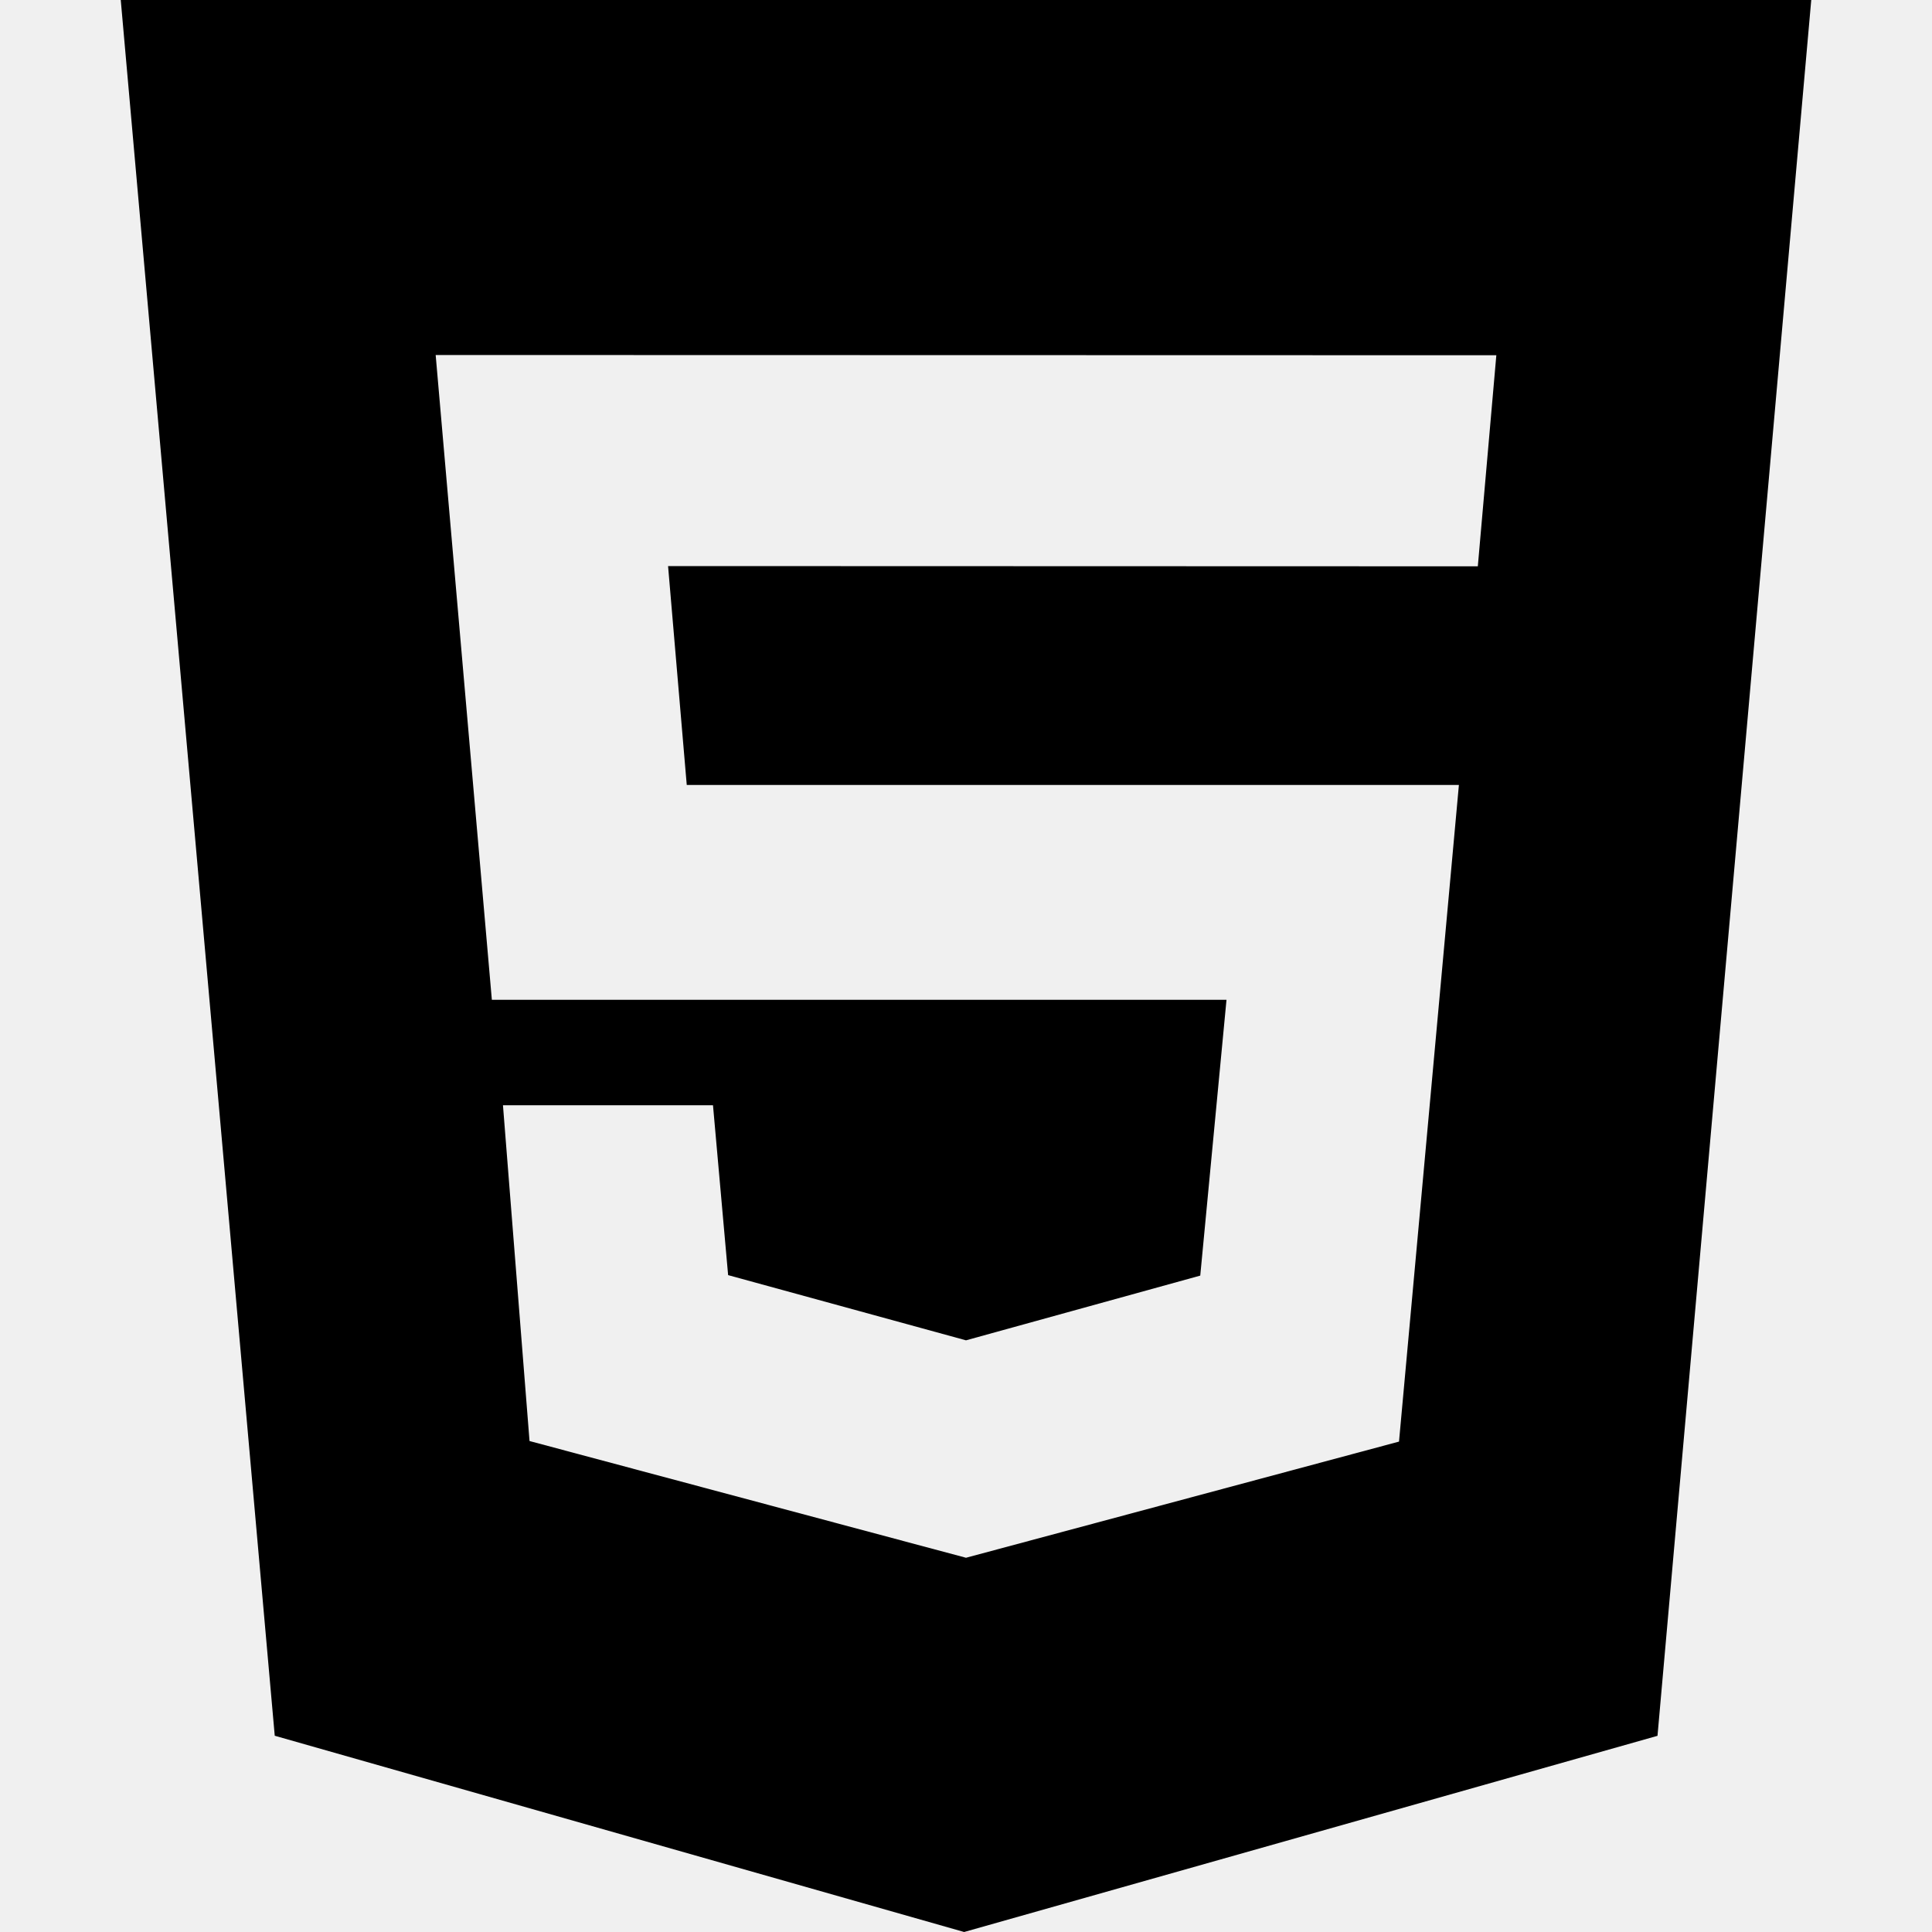
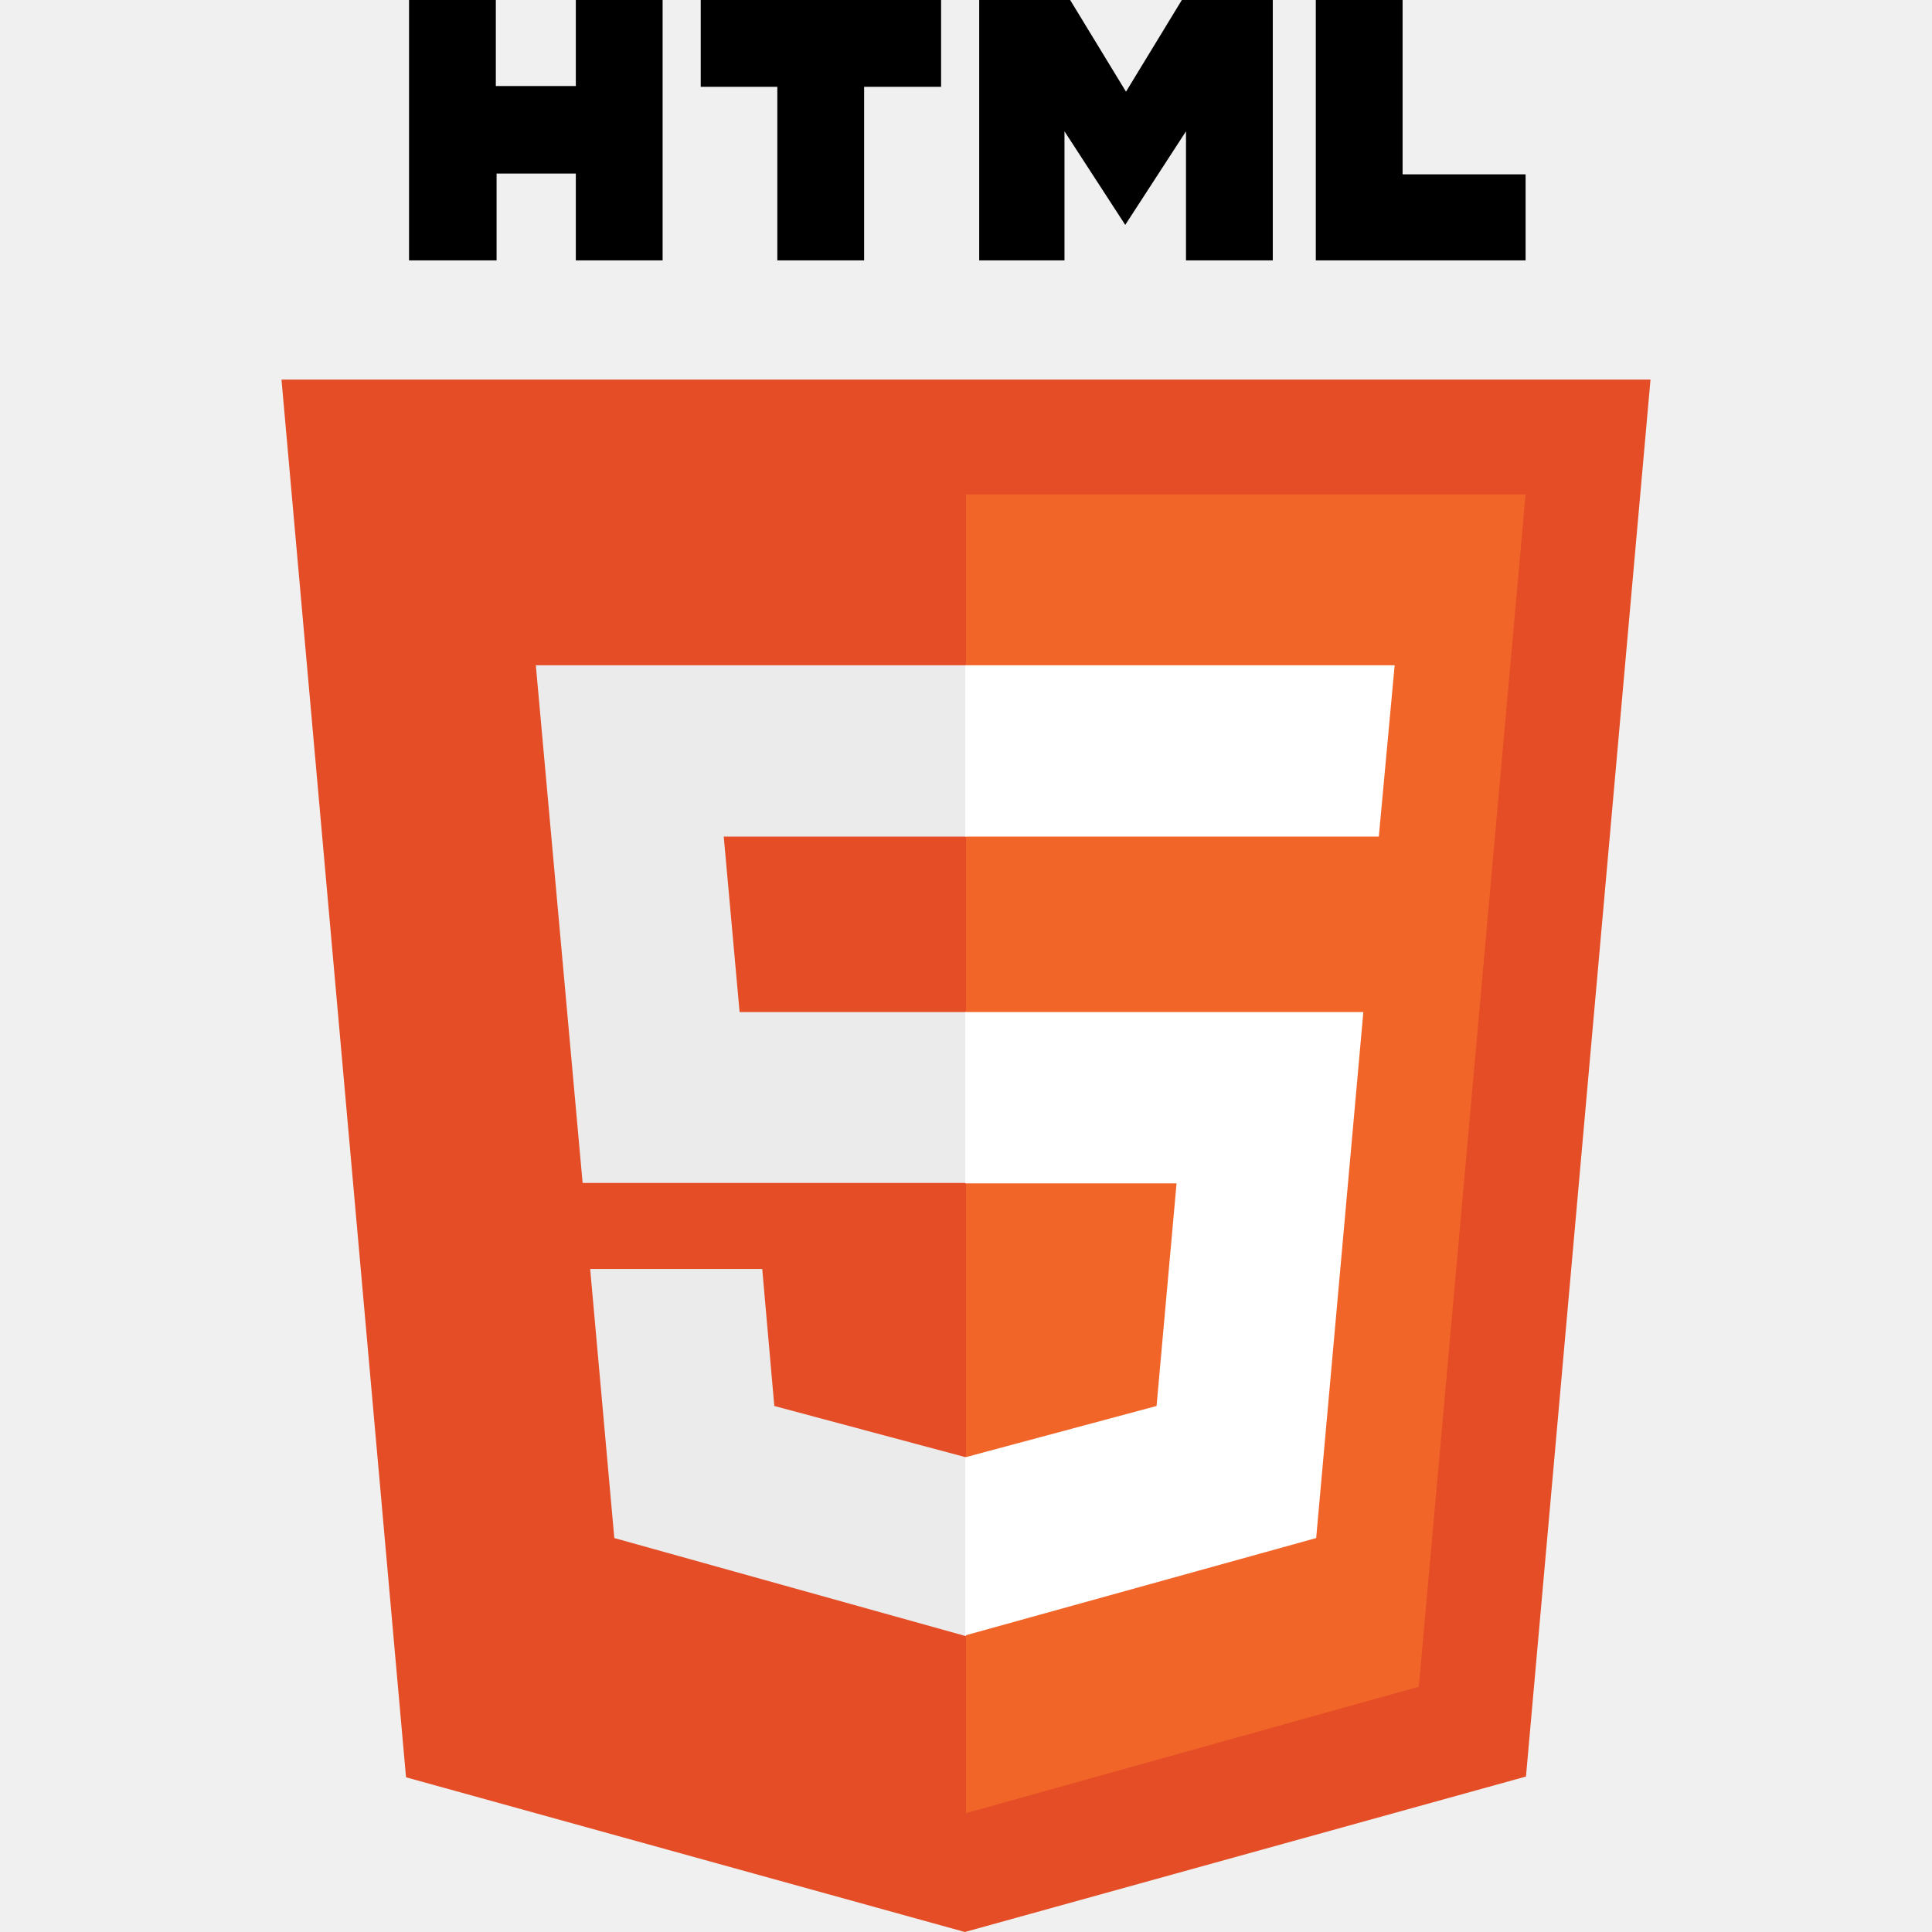
- <svg xmlns="http://www.w3.org/2000/svg" role="img" viewBox="0 0 24 24">
-   <path d="M1.5 0h21l-1.91 21.563L11.977 24l-8.564-2.438L1.5 0zm7.031 9.75l-.232-2.718 10.059.003.23-2.622L5.412 4.41l.698 8.01h9.126l-.326 3.426-2.91.804-2.955-.81-.188-2.11H6.248l.33 4.171L12 19.351l5.379-1.443.744-8.157H8.531z" />
+ <svg xmlns="http://www.w3.org/2000/svg" viewBox="0 0 512 512">
+   <path d="M108.4 0h23v22.8h21.2V0h23v69h-23V46h-21v23h-23.2M206 23h-20.3V0h63.7v23H229v46h-23M259.5 0h24.1l14.8 24.3L313.2 0h24.1v69h-23V34.8l-16.1 24.8l-16.1-24.8v34.2h-22.6M348.7 0h23v46.2h32.6V69h-55.6" />
+   <path fill="#e44d26" d="M107.6 471l-33-370.4h362.8l-33 370.2L255.7 512" />
+   <path fill="#f16529" d="M256 480.5V131H404.3L376 447" />
+   <path fill="#ebebeb" d="M142 176.3h114v45.4h-64.2l4.2 46.5h60v45.3H154.4M156.4 336.3H202l3.2 36.3 50.8 13.6v47.4l-93.2-26" />
+   <path fill="#fff" d="M369.6 176.3H255.8v45.4h109.6M361.3 268.2H255.8v45.4h56l-5.3 59-50.7 13.6v47.2l93-25.8" />
</svg>
